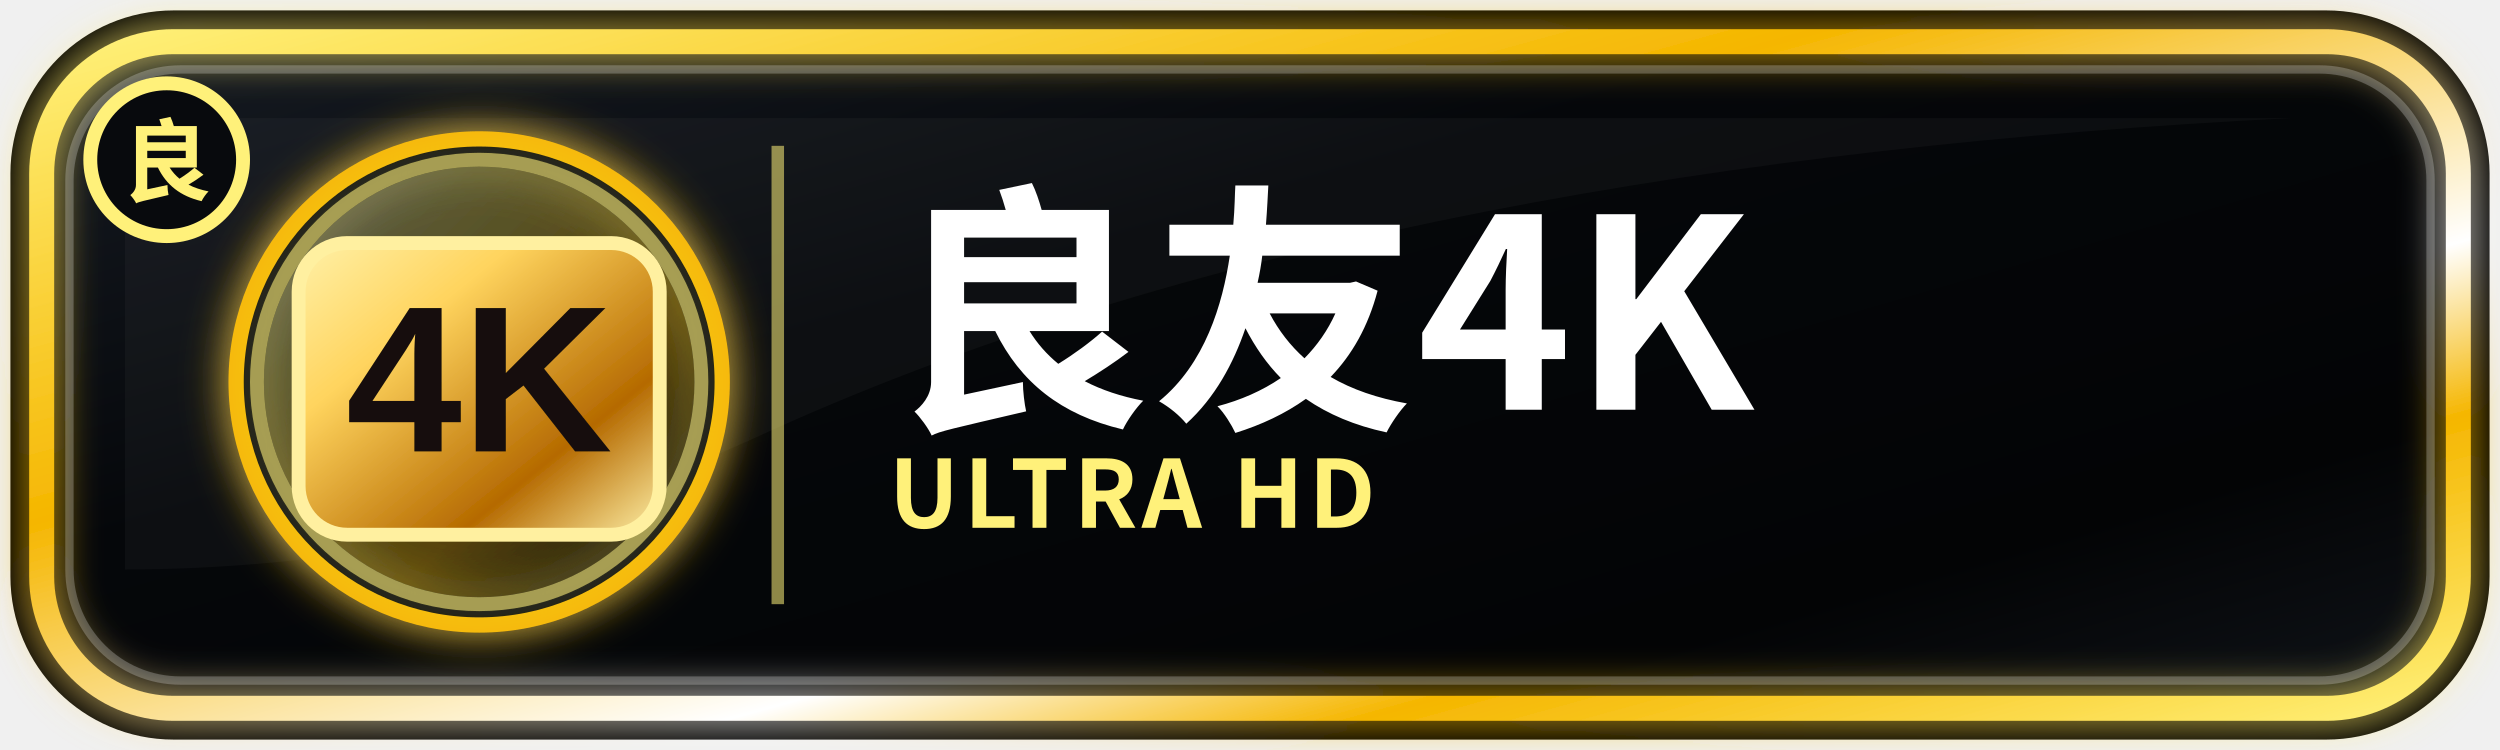
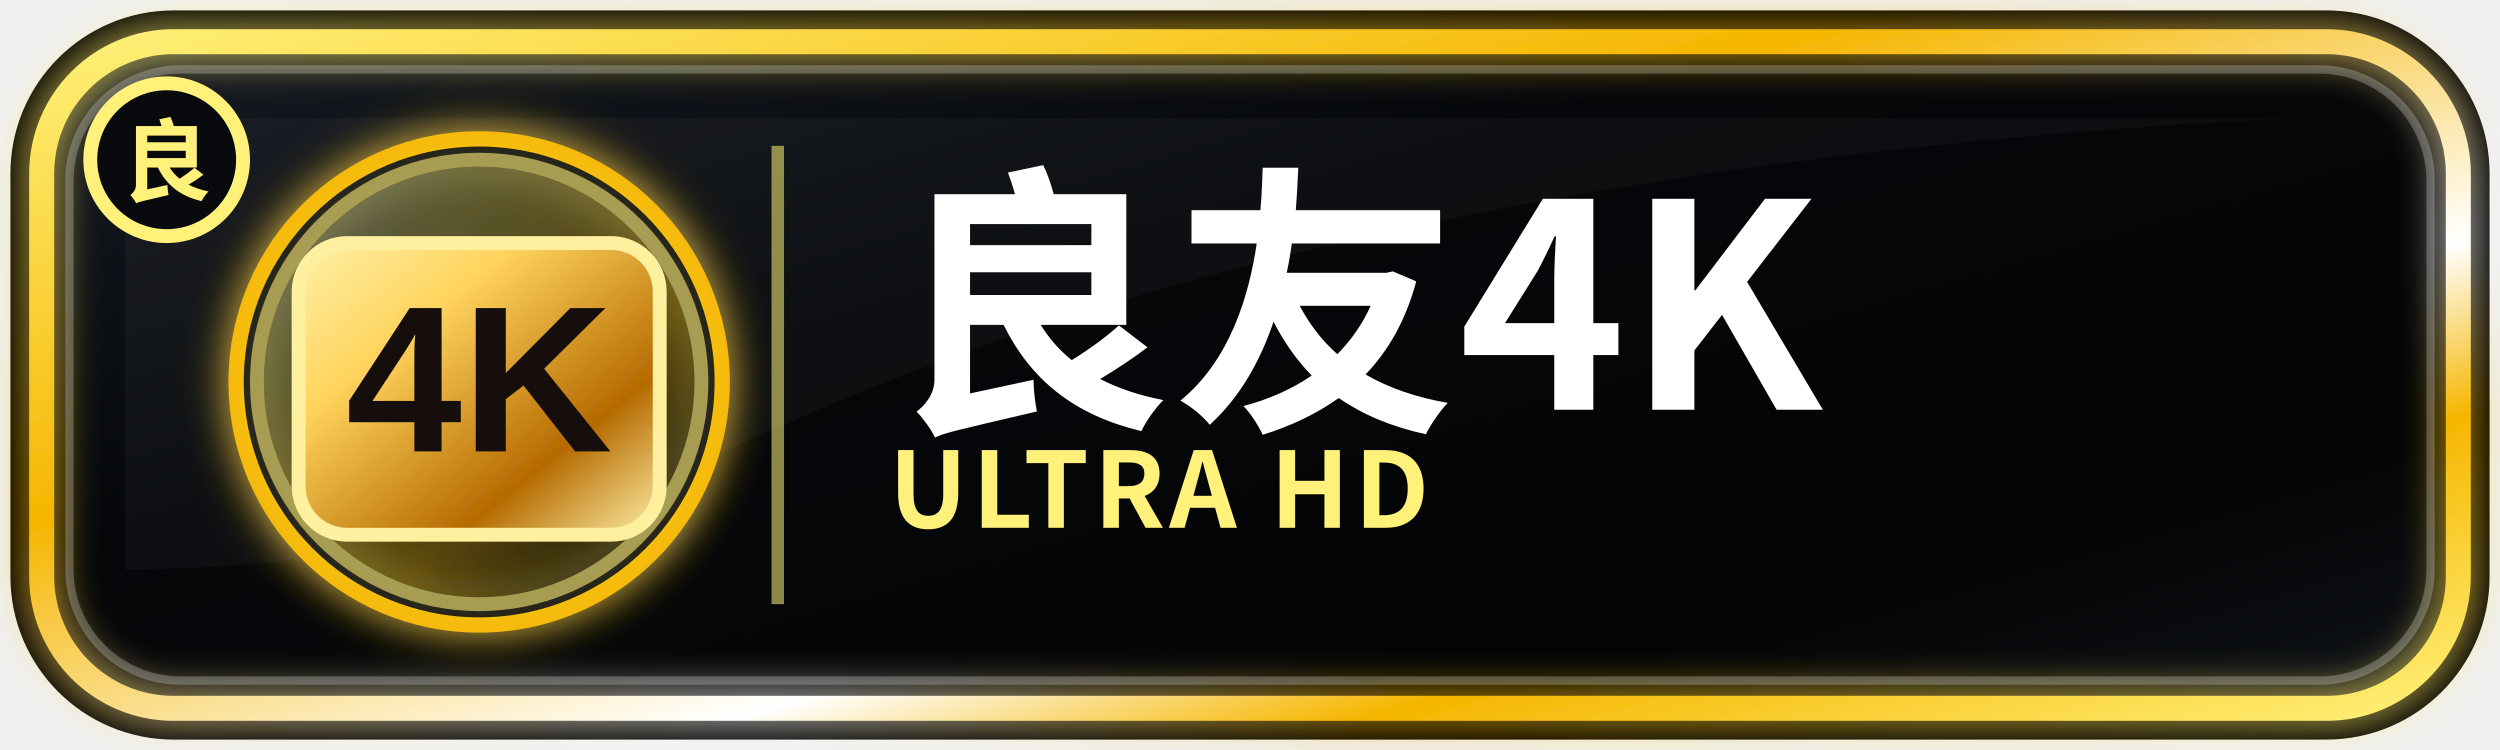
<svg xmlns="http://www.w3.org/2000/svg" width="360" height="108" viewBox="0 0 360 108">
  <defs>
    <linearGradient id="bg" x1="0" y1="0" x2="1" y2="1">
      <stop offset="0" stop-color="#171C24" />
      <stop offset=".38" stop-color="#05070A" />
      <stop offset=".78" stop-color="#030405" />
      <stop offset="1" stop-color="#11151B" />
    </linearGradient>
    <linearGradient id="edge" x1="0" y1="0" x2="1" y2="1">
      <stop offset="0" stop-color="#FFF17A" />
      <stop offset=".36" stop-color="#F5B600" />
      <stop offset=".65" stop-color="#FFFFFF" />
      <stop offset=".78" stop-color="#F5B600" />
      <stop offset="1" stop-color="#FFF17A" />
    </linearGradient>
    <linearGradient id="iconFill" x1="0" y1="0" x2="1" y2="1">
      <stop offset="0" stop-color="#FFFFFF" />
      <stop offset=".25" stop-color="#FFF17A" />
      <stop offset=".65" stop-color="#F5B600" />
      <stop offset="1" stop-color="#0B0D12" />
    </linearGradient>
    <linearGradient id="gold" x1="0" y1="0" x2="1" y2="1">
      <stop offset="0" stop-color="#FFF1A8" />
      <stop offset=".3" stop-color="#FFD45E" />
      <stop offset=".72" stop-color="#B56A00" />
      <stop offset="1" stop-color="#FFF1A8" />
    </linearGradient>
    <filter id="glow" x="-40%" y="-40%" width="180%" height="180%">
      <feGaussianBlur stdDeviation="3" result="b" />
      <feMerge>
        <feMergeNode in="b" />
        <feMergeNode in="SourceGraphic" />
      </feMerge>
    </filter>
    <filter id="soft" x="-20%" y="-20%" width="140%" height="140%">
      <feGaussianBlur stdDeviation="1.2" />
    </filter>
  </defs>
  <rect x="3" y="3" width="354" height="102" rx="22" fill="url(#bg)" stroke="#000000" stroke-width="3" />
  <rect x="6" y="6" width="348" height="96" rx="19" fill="none" stroke="url(#edge)" stroke-width="3.6" filter="url(#glow)" />
  <rect x="10" y="10" width="340" height="88" rx="16" fill="none" stroke="#FFFFFF" stroke-opacity=".24" stroke-width="1.2" />
  <path d="M18 17H330C250 21 173 34 111 62C79 77 45 82 18 82Z" fill="#FFFFFF" opacity=".035" />
  <circle cx="24" cy="23" r="11" fill="#080A0D" stroke="#FFF17A" stroke-width="2" />
  <text x="24" y="28" text-anchor="middle" font-family="Noto Sans CJK SC,Arial,sans-serif" font-size="13" font-weight="900" fill="#FFF17A">良</text>
  <g filter="url(#glow)">
    <circle cx="69" cy="55" r="35" fill="#05070A" stroke="#F5B600" stroke-width="2.2" />
    <circle cx="69" cy="55" r="31" fill="url(#iconFill)" opacity=".34" />
    <circle cx="69" cy="55" r="32" fill="none" stroke="#FFF17A" stroke-opacity=".58" stroke-width="2" filter="url(#glow)" />
    <rect x="43" y="35" width="52" height="42" rx="7" fill="url(#gold)" stroke="#FFF0A0" stroke-width="2" />
    <text x="69" y="65" text-anchor="middle" font-family="Arial,sans-serif" font-size="30" font-weight="900" fill="#17100A">4K</text>
  </g>
  <path d="M112 21v66" stroke="#FFF17A" stroke-opacity=".55" stroke-width="1.8" />
-   <text x="128" y="59" font-family="Noto Sans CJK SC,Arial,sans-serif" font-size="38" font-weight="900" fill="#FFFFFF">良友4K</text>
-   <text x="128" y="76" font-family="Noto Sans CJK SC,Arial,sans-serif" font-size="13.5" font-weight="800" letter-spacing=".7" fill="#FFF17A">ULTRA HD</text>
+   <text x="128" y="59" font-family="Noto Sans CJK SC,Arial,sans-serif" font-size="41" font-weight="900" fill="#FFFFFF">良友4K</text>
+   <text x="128" y="76" font-family="Noto Sans CJK SC,Arial,sans-serif" font-size="15.1" font-weight="800" letter-spacing=".7" fill="#FFF17A">ULTRA HD</text>
</svg>
